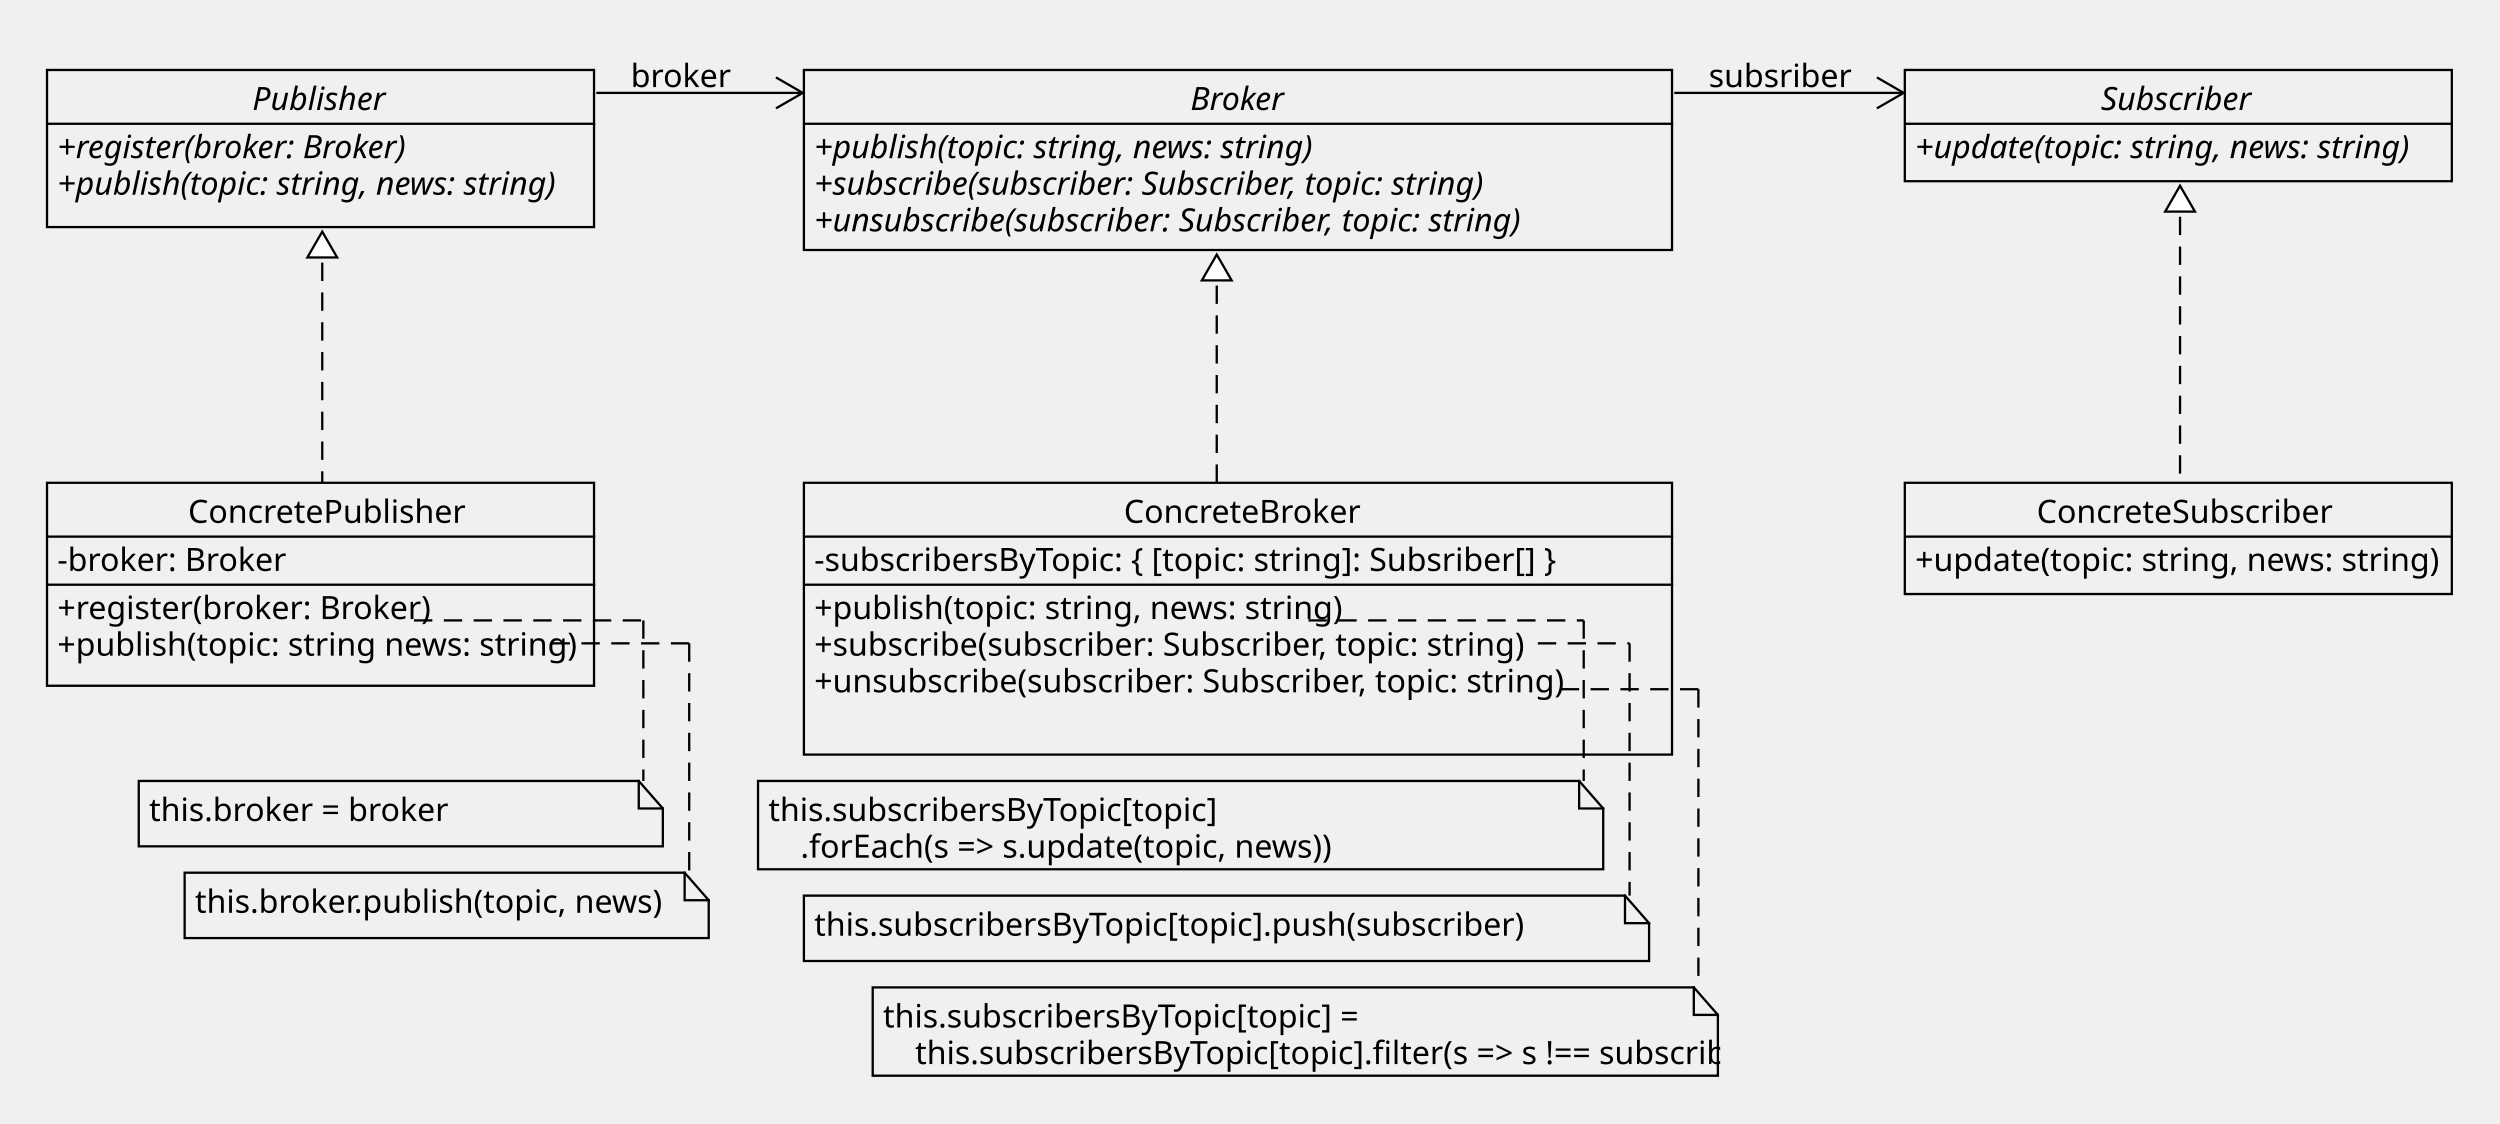
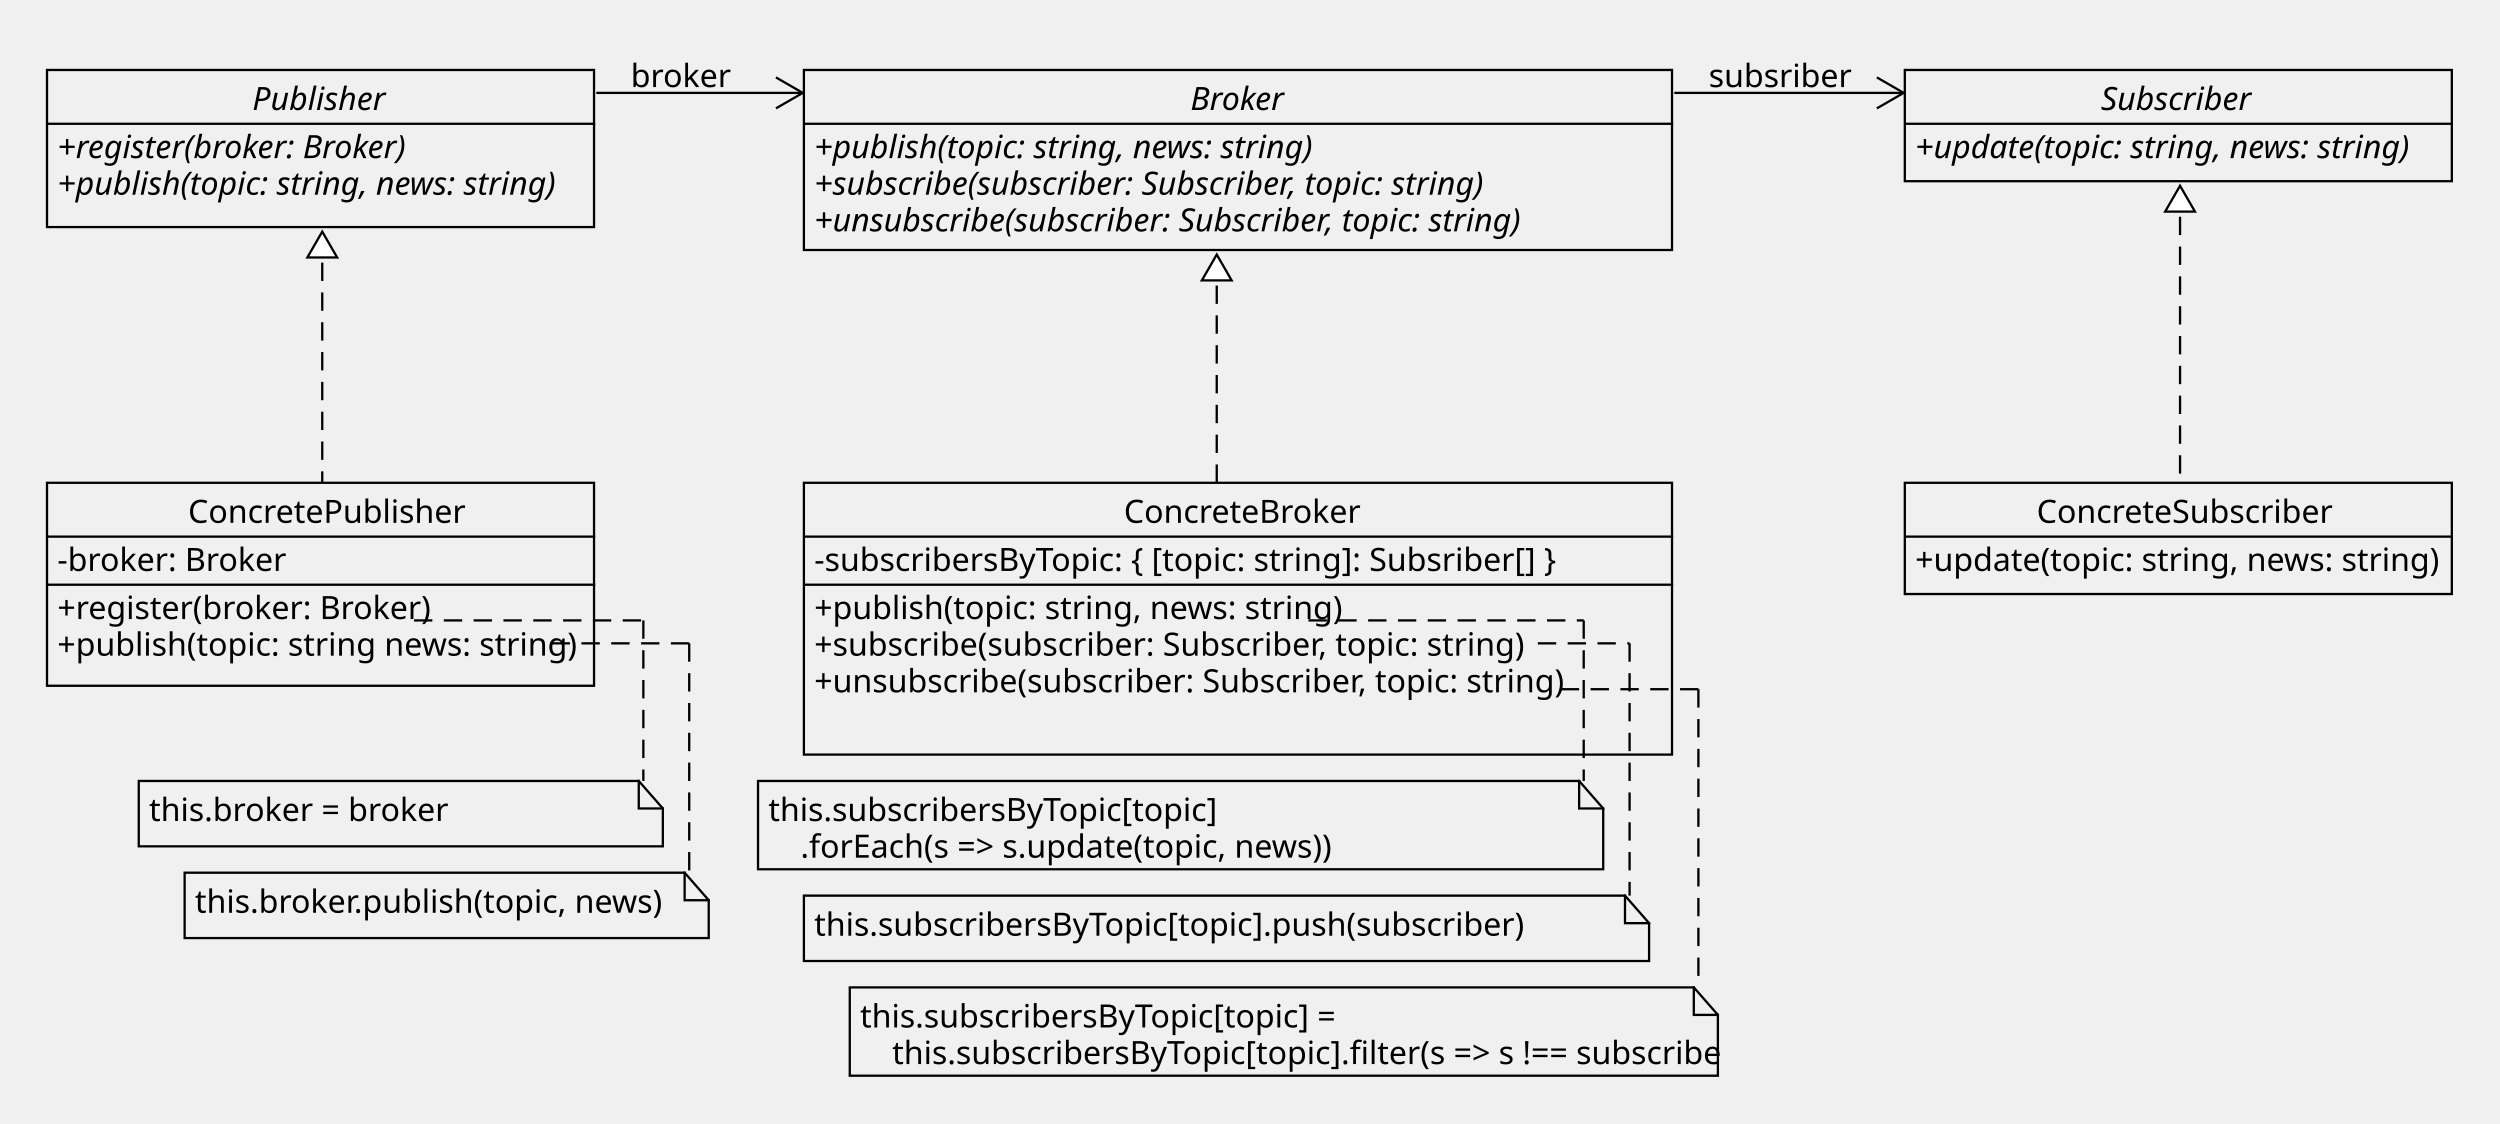
<svg xmlns="http://www.w3.org/2000/svg" fill-opacity="1" color-rendering="auto" color-interpolation="auto" text-rendering="auto" stroke="black" stroke-linecap="square" width="1090" stroke-miterlimit="10" shape-rendering="auto" stroke-opacity="1" fill="black" stroke-dasharray="none" font-weight="normal" stroke-width="1" viewBox="170 170 1090 490" height="490" font-family="'Dialog'" font-style="normal" stroke-linejoin="miter" font-size="12px" stroke-dashoffset="0" image-rendering="auto">
  <defs id="genericDefs" />
  <g>
    <defs id="defs1">
      <clipPath clipPathUnits="userSpaceOnUse" id="clipPath1">
        <path d="M0 0 L2147483647 0 L2147483647 2147483647 L0 2147483647 L0 0 Z" />
      </clipPath>
      <clipPath clipPathUnits="userSpaceOnUse" id="clipPath2">
-         <path d="M0 0 L0 40 L370 40 L370 0 Z" />
+         <path d="M0 0 L0 40 L380 40 L380 0 Z" />
      </clipPath>
      <clipPath clipPathUnits="userSpaceOnUse" id="clipPath3">
        <path d="M0 0 L0 30 L370 30 L370 0 Z" />
      </clipPath>
      <clipPath clipPathUnits="userSpaceOnUse" id="clipPath4">
+         <path d="M0 0 L0 40 L370 40 L370 0 Z" />
+       </clipPath>
+       <clipPath clipPathUnits="userSpaceOnUse" id="clipPath5">
        <path d="M0 0 L0 30 L70 30 L70 0 Z" />
      </clipPath>
-       <clipPath clipPathUnits="userSpaceOnUse" id="clipPath5">
+       <clipPath clipPathUnits="userSpaceOnUse" id="clipPath6">
        <path d="M0 0 L0 30 L230 30 L230 0 Z" />
      </clipPath>
-       <clipPath clipPathUnits="userSpaceOnUse" id="clipPath6">
+       <clipPath clipPathUnits="userSpaceOnUse" id="clipPath7">
        <path d="M0 0 L0 120 L380 120 L380 0 Z" />
      </clipPath>
-       <clipPath clipPathUnits="userSpaceOnUse" id="clipPath7">
+       <clipPath clipPathUnits="userSpaceOnUse" id="clipPath8">
        <path d="M0 0 L0 80 L380 80 L380 0 Z" />
      </clipPath>
-       <clipPath clipPathUnits="userSpaceOnUse" id="clipPath8">
+       <clipPath clipPathUnits="userSpaceOnUse" id="clipPath9">
        <path d="M0 0 L0 30 L60 30 L60 0 Z" />
      </clipPath>
-       <clipPath clipPathUnits="userSpaceOnUse" id="clipPath9">
+       <clipPath clipPathUnits="userSpaceOnUse" id="clipPath10">
        <path d="M0 0 L0 70 L240 70 L240 0 Z" />
      </clipPath>
-       <clipPath clipPathUnits="userSpaceOnUse" id="clipPath10">
+       <clipPath clipPathUnits="userSpaceOnUse" id="clipPath11">
        <path d="M0 0 L0 90 L240 90 L240 0 Z" />
      </clipPath>
-       <clipPath clipPathUnits="userSpaceOnUse" id="clipPath11">
+       <clipPath clipPathUnits="userSpaceOnUse" id="clipPath12">
        <path d="M0 0 L0 50 L240 50 L240 0 Z" />
      </clipPath>
-       <clipPath clipPathUnits="userSpaceOnUse" id="clipPath12">
+       <clipPath clipPathUnits="userSpaceOnUse" id="clipPath13">
        <path d="M0 0 L0 30 L90 30 L90 0 Z" />
      </clipPath>
-       <clipPath clipPathUnits="userSpaceOnUse" id="clipPath13">
+       <clipPath clipPathUnits="userSpaceOnUse" id="clipPath14">
        <path d="M0 0 L0 160 L30 160 L30 0 Z" />
      </clipPath>
-       <clipPath clipPathUnits="userSpaceOnUse" id="clipPath14">
+       <clipPath clipPathUnits="userSpaceOnUse" id="clipPath15">
        <path d="M0 0 L0 140 L30 140 L30 0 Z" />
      </clipPath>
-       <clipPath clipPathUnits="userSpaceOnUse" id="clipPath15">
+       <clipPath clipPathUnits="userSpaceOnUse" id="clipPath16">
        <path d="M0 0 L0 30 L150 30 L150 0 Z" />
      </clipPath>
-       <clipPath clipPathUnits="userSpaceOnUse" id="clipPath16">
+       <clipPath clipPathUnits="userSpaceOnUse" id="clipPath17">
        <path d="M0 0 L0 100 L30 100 L30 0 Z" />
      </clipPath>
-       <clipPath clipPathUnits="userSpaceOnUse" id="clipPath17">
+       <clipPath clipPathUnits="userSpaceOnUse" id="clipPath18">
        <path d="M0 0 L0 30 L130 30 L130 0 Z" />
      </clipPath>
-       <clipPath clipPathUnits="userSpaceOnUse" id="clipPath18">
+       <clipPath clipPathUnits="userSpaceOnUse" id="clipPath19">
        <path d="M0 0 L0 130 L30 130 L30 0 Z" />
      </clipPath>
-       <clipPath clipPathUnits="userSpaceOnUse" id="clipPath19">
+       <clipPath clipPathUnits="userSpaceOnUse" id="clipPath20">
        <path d="M0 0 L0 30 L120 30 L120 0 Z" />
      </clipPath>
    </defs>
-     <g fill="rgb(255,255,255)" fill-opacity="0" transform="translate(550,600)" stroke-opacity="0" stroke="rgb(255,255,255)">
-       <path d="M0.5 0.5 L358.5 0.5 L369 12.5 L369 39 L0.5 39 Z" stroke="none" clip-path="url(#clipPath2)" />
-     </g>
-     <g transform="translate(550,600)">
-       <path fill="none" d="M0.5 0.5 L358.5 0.5 L369 12.5 L369 39 L0.5 39 Z" clip-path="url(#clipPath2)" />
-       <path fill="none" d="M358.5 0.5 L358.5 12.5 L369 12.5" clip-path="url(#clipPath2)" />
+     <g fill="rgb(255,255,255)" fill-opacity="0" transform="translate(540,600)" stroke-opacity="0" stroke="rgb(255,255,255)">
+       <path d="M0.5 0.5 L368.5 0.5 L379 12.5 L379 39 L0.5 39 Z" stroke="none" clip-path="url(#clipPath2)" />
+     </g>
+     <g transform="translate(540,600)">
+       <path fill="none" d="M0.5 0.5 L368.5 0.5 L379 12.5 L379 39 L0.5 39 Z" clip-path="url(#clipPath2)" />
+       <path fill="none" d="M368.5 0.5 L368.5 12.5 L379 12.5" clip-path="url(#clipPath2)" />
      <text x="5" font-size="14px" y="17.969" clip-path="url(#clipPath2)" font-family="sans-serif" stroke="none" xml:space="preserve">this.subscribersByTopic[topic] =</text>
      <text x="5" font-size="14px" y="33.938" clip-path="url(#clipPath2)" font-family="sans-serif" stroke="none" xml:space="preserve"> this.subscribersByTopic[topic].filter(s =&gt; s !== subscriber)</text>
    </g>
    <g fill="rgb(255,255,255)" fill-opacity="0" transform="translate(520,560)" stroke-opacity="0" stroke="rgb(255,255,255)">
      <path d="M0.5 0.5 L358.5 0.5 L369 12.5 L369 29 L0.5 29 Z" stroke="none" clip-path="url(#clipPath3)" />
    </g>
    <g transform="translate(520,560)">
      <path fill="none" d="M0.5 0.5 L358.5 0.5 L369 12.5 L369 29 L0.5 29 Z" clip-path="url(#clipPath3)" />
      <path fill="none" d="M358.5 0.5 L358.5 12.5 L369 12.5" clip-path="url(#clipPath3)" />
      <text x="5" font-size="14px" y="17.969" clip-path="url(#clipPath3)" font-family="sans-serif" stroke="none" xml:space="preserve">this.subscribersByTopic[topic].push(subscriber)</text>
    </g>
    <g fill="rgb(255,255,255)" fill-opacity="0" transform="translate(500,510)" stroke-opacity="0" stroke="rgb(255,255,255)">
-       <path d="M0.5 0.5 L358.5 0.5 L369 12.5 L369 39 L0.5 39 Z" stroke="none" clip-path="url(#clipPath2)" />
+       <path d="M0.5 0.5 L358.5 0.5 L369 12.5 L369 39 L0.5 39 Z" stroke="none" clip-path="url(#clipPath4)" />
    </g>
    <g transform="translate(500,510)">
-       <path fill="none" d="M0.5 0.5 L358.5 0.5 L369 12.5 L369 39 L0.5 39 Z" clip-path="url(#clipPath2)" />
-       <path fill="none" d="M358.5 0.5 L358.5 12.5 L369 12.5" clip-path="url(#clipPath2)" />
-       <text x="5" font-size="14px" y="17.969" clip-path="url(#clipPath2)" font-family="sans-serif" stroke="none" xml:space="preserve">this.subscribersByTopic[topic]</text>
-       <text x="5" font-size="14px" y="33.938" clip-path="url(#clipPath2)" font-family="sans-serif" stroke="none" xml:space="preserve"> .forEach(s =&gt; s.update(topic, news))</text>
+       <path fill="none" d="M0.5 0.5 L358.5 0.5 L369 12.5 L369 39 L0.5 39 Z" clip-path="url(#clipPath4)" />
+       <path fill="none" d="M358.5 0.5 L358.5 12.5 L369 12.5" clip-path="url(#clipPath4)" />
+       <text x="5" font-size="14px" y="17.969" clip-path="url(#clipPath4)" font-family="sans-serif" stroke="none" xml:space="preserve">this.subscribersByTopic[topic]</text>
+       <text x="5" font-size="14px" y="33.938" clip-path="url(#clipPath4)" font-family="sans-serif" stroke="none" xml:space="preserve"> .forEach(s =&gt; s.update(topic, news))</text>
    </g>
    <g font-family="sans-serif" font-size="14px" transform="translate(910,190)">
-       <text x="5" xml:space="preserve" y="17.969" clip-path="url(#clipPath4)" stroke="none">subsriber</text>
+       <text x="5" xml:space="preserve" y="17.969" clip-path="url(#clipPath5)" stroke="none">subsriber</text>
    </g>
    <g fill="rgb(255,255,255)" fill-opacity="0" transform="translate(250,550)" stroke-opacity="0" stroke="rgb(255,255,255)">
-       <path d="M0.5 0.5 L218.5 0.5 L229 12.5 L229 29 L0.5 29 Z" stroke="none" clip-path="url(#clipPath5)" />
+       <path d="M0.5 0.5 L218.5 0.5 L229 12.5 L229 29 L0.5 29 Z" stroke="none" clip-path="url(#clipPath6)" />
    </g>
    <g transform="translate(250,550)">
-       <path fill="none" d="M0.5 0.5 L218.5 0.5 L229 12.5 L229 29 L0.5 29 Z" clip-path="url(#clipPath5)" />
-       <path fill="none" d="M218.5 0.5 L218.5 12.5 L229 12.5" clip-path="url(#clipPath5)" />
-       <text x="5" font-size="14px" y="17.969" clip-path="url(#clipPath5)" font-family="sans-serif" stroke="none" xml:space="preserve">this.broker.publish(topic, news)</text>
+       <path fill="none" d="M0.5 0.5 L218.5 0.5 L229 12.5 L229 29 L0.5 29 Z" clip-path="url(#clipPath6)" />
+       <path fill="none" d="M218.5 0.5 L218.5 12.5 L229 12.5" clip-path="url(#clipPath6)" />
+       <text x="5" font-size="14px" y="17.969" clip-path="url(#clipPath6)" font-family="sans-serif" stroke="none" xml:space="preserve">this.broker.publish(topic, news)</text>
    </g>
    <g fill="rgb(255,255,255)" fill-opacity="0" transform="translate(520,380)" stroke-opacity="0" stroke="rgb(255,255,255)">
-       <rect x="0.5" width="378.5" height="118.5" y="0.5" clip-path="url(#clipPath6)" stroke="none" />
+       <rect x="0.5" width="378.5" height="118.5" y="0.5" clip-path="url(#clipPath7)" stroke="none" />
    </g>
    <g transform="translate(520,380)">
-       <rect fill="none" x="0.5" width="378.5" height="118.5" y="0.5" clip-path="url(#clipPath6)" />
-       <text x="140" font-size="14px" y="17.969" clip-path="url(#clipPath6)" font-family="sans-serif" stroke="none" xml:space="preserve">ConcreteBroker</text>
-       <path fill="none" d="M1 23.969 L379 23.969" clip-path="url(#clipPath6)" />
-       <text x="5" font-size="14px" y="38.938" clip-path="url(#clipPath6)" font-family="sans-serif" stroke="none" xml:space="preserve">-subscribersByTopic: { [topic: string]: Subsriber[] }</text>
-       <path fill="none" d="M1 44.938 L379 44.938" clip-path="url(#clipPath6)" />
-       <text x="5" font-size="14px" y="59.906" clip-path="url(#clipPath6)" font-family="sans-serif" stroke="none" xml:space="preserve">+publish(topic: string, news: string)</text>
-       <text x="5" font-size="14px" y="75.875" clip-path="url(#clipPath6)" font-family="sans-serif" stroke="none" xml:space="preserve">+subscribe(subscriber: Subscriber, topic: string)</text>
-       <text x="5" font-size="14px" y="91.844" clip-path="url(#clipPath6)" font-family="sans-serif" stroke="none" xml:space="preserve">+unsubscribe(subscriber: Subscriber, topic: string)</text>
+       <rect fill="none" x="0.5" width="378.5" height="118.5" y="0.5" clip-path="url(#clipPath7)" />
+       <text x="140" font-size="14px" y="17.969" clip-path="url(#clipPath7)" font-family="sans-serif" stroke="none" xml:space="preserve">ConcreteBroker</text>
+       <path fill="none" d="M1 23.969 L379 23.969" clip-path="url(#clipPath7)" />
+       <text x="5" font-size="14px" y="38.938" clip-path="url(#clipPath7)" font-family="sans-serif" stroke="none" xml:space="preserve">-subscribersByTopic: { [topic: string]: Subsriber[] }</text>
+       <path fill="none" d="M1 44.938 L379 44.938" clip-path="url(#clipPath7)" />
+       <text x="5" font-size="14px" y="59.906" clip-path="url(#clipPath7)" font-family="sans-serif" stroke="none" xml:space="preserve">+publish(topic: string, news: string)</text>
+       <text x="5" font-size="14px" y="75.875" clip-path="url(#clipPath7)" font-family="sans-serif" stroke="none" xml:space="preserve">+subscribe(subscriber: Subscriber, topic: string)</text>
+       <text x="5" font-size="14px" y="91.844" clip-path="url(#clipPath7)" font-family="sans-serif" stroke="none" xml:space="preserve">+unsubscribe(subscriber: Subscriber, topic: string)</text>
    </g>
    <g fill="rgb(255,255,255)" fill-opacity="0" transform="translate(520,200)" stroke-opacity="0" stroke="rgb(255,255,255)">
-       <rect x="0.5" width="378.5" height="78.5" y="0.5" clip-path="url(#clipPath7)" stroke="none" />
+       <rect x="0.5" width="378.5" height="78.5" y="0.5" clip-path="url(#clipPath8)" stroke="none" />
    </g>
    <g transform="translate(520,200)">
-       <rect fill="none" x="0.5" width="378.5" height="78.5" y="0.5" clip-path="url(#clipPath7)" />
-       <text x="169" font-size="14px" y="17.969" clip-path="url(#clipPath7)" font-family="sans-serif" font-style="italic" stroke="none" xml:space="preserve">Broker</text>
-       <path fill="none" d="M1 23.969 L379 23.969" clip-path="url(#clipPath7)" />
-       <text x="5" font-size="14px" y="38.938" clip-path="url(#clipPath7)" font-family="sans-serif" font-style="italic" stroke="none" xml:space="preserve">+publish(topic: string, news: string)</text>
-       <text x="5" font-size="14px" y="54.906" clip-path="url(#clipPath7)" font-family="sans-serif" font-style="italic" stroke="none" xml:space="preserve">+subscribe(subscriber: Subscriber, topic: string)</text>
-       <text x="5" font-size="14px" y="70.875" clip-path="url(#clipPath7)" font-family="sans-serif" font-style="italic" stroke="none" xml:space="preserve">+unsubscribe(subscriber: Subscriber, topic: string)</text>
+       <rect fill="none" x="0.5" width="378.5" height="78.5" y="0.5" clip-path="url(#clipPath8)" />
+       <text x="169" font-size="14px" y="17.969" clip-path="url(#clipPath8)" font-family="sans-serif" font-style="italic" stroke="none" xml:space="preserve">Broker</text>
+       <path fill="none" d="M1 23.969 L379 23.969" clip-path="url(#clipPath8)" />
+       <text x="5" font-size="14px" y="38.938" clip-path="url(#clipPath8)" font-family="sans-serif" font-style="italic" stroke="none" xml:space="preserve">+publish(topic: string, news: string)</text>
+       <text x="5" font-size="14px" y="54.906" clip-path="url(#clipPath8)" font-family="sans-serif" font-style="italic" stroke="none" xml:space="preserve">+subscribe(subscriber: Subscriber, topic: string)</text>
+       <text x="5" font-size="14px" y="70.875" clip-path="url(#clipPath8)" font-family="sans-serif" font-style="italic" stroke="none" xml:space="preserve">+unsubscribe(subscriber: Subscriber, topic: string)</text>
    </g>
    <g font-family="sans-serif" font-size="14px" transform="translate(440,190)">
-       <text x="5" xml:space="preserve" y="17.969" clip-path="url(#clipPath8)" stroke="none">broker</text>
+       <text x="5" xml:space="preserve" y="17.969" clip-path="url(#clipPath9)" stroke="none">broker</text>
    </g>
    <g fill="rgb(255,255,255)" fill-opacity="0" transform="translate(190,200)" stroke-opacity="0" stroke="rgb(255,255,255)">
-       <rect x="0.5" width="238.5" height="68.5" y="0.5" clip-path="url(#clipPath9)" stroke="none" />
+       <rect x="0.5" width="238.5" height="68.5" y="0.5" clip-path="url(#clipPath10)" stroke="none" />
    </g>
    <g transform="translate(190,200)">
-       <rect fill="none" x="0.5" width="238.5" height="68.5" y="0.5" clip-path="url(#clipPath9)" />
-       <text x="90" font-size="14px" y="17.969" clip-path="url(#clipPath9)" font-family="sans-serif" font-style="italic" stroke="none" xml:space="preserve">Publisher</text>
-       <path fill="none" d="M1 23.969 L239 23.969" clip-path="url(#clipPath9)" />
-       <text x="5" font-size="14px" y="38.938" clip-path="url(#clipPath9)" font-family="sans-serif" font-style="italic" stroke="none" xml:space="preserve">+register(broker: Broker)</text>
-       <text x="5" font-size="14px" y="54.906" clip-path="url(#clipPath9)" font-family="sans-serif" font-style="italic" stroke="none" xml:space="preserve">+publish(topic: string, news: string)</text>
+       <rect fill="none" x="0.5" width="238.5" height="68.5" y="0.5" clip-path="url(#clipPath10)" />
+       <text x="90" font-size="14px" y="17.969" clip-path="url(#clipPath10)" font-family="sans-serif" font-style="italic" stroke="none" xml:space="preserve">Publisher</text>
+       <path fill="none" d="M1 23.969 L239 23.969" clip-path="url(#clipPath10)" />
+       <text x="5" font-size="14px" y="38.938" clip-path="url(#clipPath10)" font-family="sans-serif" font-style="italic" stroke="none" xml:space="preserve">+register(broker: Broker)</text>
+       <text x="5" font-size="14px" y="54.906" clip-path="url(#clipPath10)" font-family="sans-serif" font-style="italic" stroke="none" xml:space="preserve">+publish(topic: string, news: string)</text>
    </g>
    <g fill="rgb(255,255,255)" fill-opacity="0" transform="translate(230,510)" stroke-opacity="0" stroke="rgb(255,255,255)">
-       <path d="M0.5 0.5 L218.5 0.5 L229 12.5 L229 29 L0.5 29 Z" stroke="none" clip-path="url(#clipPath5)" />
+       <path d="M0.5 0.5 L218.5 0.5 L229 12.5 L229 29 L0.5 29 Z" stroke="none" clip-path="url(#clipPath6)" />
    </g>
    <g transform="translate(230,510)">
-       <path fill="none" d="M0.5 0.5 L218.5 0.5 L229 12.5 L229 29 L0.5 29 Z" clip-path="url(#clipPath5)" />
-       <path fill="none" d="M218.5 0.5 L218.5 12.5 L229 12.5" clip-path="url(#clipPath5)" />
-       <text x="5" font-size="14px" y="17.969" clip-path="url(#clipPath5)" font-family="sans-serif" stroke="none" xml:space="preserve">this.broker = broker</text>
+       <path fill="none" d="M0.5 0.5 L218.5 0.5 L229 12.5 L229 29 L0.5 29 Z" clip-path="url(#clipPath6)" />
+       <path fill="none" d="M218.5 0.5 L218.5 12.5 L229 12.5" clip-path="url(#clipPath6)" />
+       <text x="5" font-size="14px" y="17.969" clip-path="url(#clipPath6)" font-family="sans-serif" stroke="none" xml:space="preserve">this.broker = broker</text>
    </g>
    <g fill="rgb(255,255,255)" fill-opacity="0" transform="translate(190,380)" stroke-opacity="0" stroke="rgb(255,255,255)">
-       <rect x="0.5" width="238.5" height="88.5" y="0.5" clip-path="url(#clipPath10)" stroke="none" />
+       <rect x="0.5" width="238.5" height="88.5" y="0.5" clip-path="url(#clipPath11)" stroke="none" />
    </g>
    <g transform="translate(190,380)">
-       <rect fill="none" x="0.5" width="238.5" height="88.5" y="0.5" clip-path="url(#clipPath10)" />
-       <text x="62" font-size="14px" y="17.969" clip-path="url(#clipPath10)" font-family="sans-serif" stroke="none" xml:space="preserve">ConcretePublisher</text>
-       <path fill="none" d="M1 23.969 L239 23.969" clip-path="url(#clipPath10)" />
-       <text x="5" font-size="14px" y="38.938" clip-path="url(#clipPath10)" font-family="sans-serif" stroke="none" xml:space="preserve">-broker: Broker</text>
-       <path fill="none" d="M1 44.938 L239 44.938" clip-path="url(#clipPath10)" />
-       <text x="5" font-size="14px" y="59.906" clip-path="url(#clipPath10)" font-family="sans-serif" stroke="none" xml:space="preserve">+register(broker: Broker)</text>
-       <text x="5" font-size="14px" y="75.875" clip-path="url(#clipPath10)" font-family="sans-serif" stroke="none" xml:space="preserve">+publish(topic: string news: string)</text>
+       <rect fill="none" x="0.5" width="238.5" height="88.5" y="0.5" clip-path="url(#clipPath11)" />
+       <text x="62" font-size="14px" y="17.969" clip-path="url(#clipPath11)" font-family="sans-serif" stroke="none" xml:space="preserve">ConcretePublisher</text>
+       <path fill="none" d="M1 23.969 L239 23.969" clip-path="url(#clipPath11)" />
+       <text x="5" font-size="14px" y="38.938" clip-path="url(#clipPath11)" font-family="sans-serif" stroke="none" xml:space="preserve">-broker: Broker</text>
+       <path fill="none" d="M1 44.938 L239 44.938" clip-path="url(#clipPath11)" />
+       <text x="5" font-size="14px" y="59.906" clip-path="url(#clipPath11)" font-family="sans-serif" stroke="none" xml:space="preserve">+register(broker: Broker)</text>
+       <text x="5" font-size="14px" y="75.875" clip-path="url(#clipPath11)" font-family="sans-serif" stroke="none" xml:space="preserve">+publish(topic: string news: string)</text>
    </g>
    <g fill="rgb(255,255,255)" fill-opacity="0" transform="translate(1000,380)" stroke-opacity="0" stroke="rgb(255,255,255)">
-       <rect x="0.5" width="238.5" height="48.5" y="0.5" clip-path="url(#clipPath11)" stroke="none" />
+       <rect x="0.5" width="238.5" height="48.5" y="0.5" clip-path="url(#clipPath12)" stroke="none" />
    </g>
    <g transform="translate(1000,380)">
-       <rect fill="none" x="0.5" width="238.5" height="48.5" y="0.5" clip-path="url(#clipPath11)" />
-       <text x="58" font-size="14px" y="17.969" clip-path="url(#clipPath11)" font-family="sans-serif" stroke="none" xml:space="preserve">ConcreteSubscriber</text>
-       <path fill="none" d="M1 23.969 L239 23.969" clip-path="url(#clipPath11)" />
-       <text x="5" font-size="14px" y="38.938" clip-path="url(#clipPath11)" font-family="sans-serif" stroke="none" xml:space="preserve">+update(topic: string, news: string)</text>
+       <rect fill="none" x="0.5" width="238.5" height="48.5" y="0.5" clip-path="url(#clipPath12)" />
+       <text x="58" font-size="14px" y="17.969" clip-path="url(#clipPath12)" font-family="sans-serif" stroke="none" xml:space="preserve">ConcreteSubscriber</text>
+       <path fill="none" d="M1 23.969 L239 23.969" clip-path="url(#clipPath12)" />
+       <text x="5" font-size="14px" y="38.938" clip-path="url(#clipPath12)" font-family="sans-serif" stroke="none" xml:space="preserve">+update(topic: string, news: string)</text>
    </g>
    <g fill="rgb(255,255,255)" fill-opacity="0" transform="translate(1000,200)" stroke-opacity="0" stroke="rgb(255,255,255)">
-       <rect x="0.5" width="238.5" height="48.5" y="0.5" clip-path="url(#clipPath11)" stroke="none" />
+       <rect x="0.5" width="238.5" height="48.5" y="0.5" clip-path="url(#clipPath12)" stroke="none" />
    </g>
    <g transform="translate(1000,200)">
-       <rect fill="none" x="0.5" width="238.5" height="48.5" y="0.5" clip-path="url(#clipPath11)" />
-       <text x="86" font-size="14px" y="17.969" clip-path="url(#clipPath11)" font-family="sans-serif" font-style="italic" stroke="none" xml:space="preserve">Subscriber</text>
-       <path fill="none" d="M1 23.969 L239 23.969" clip-path="url(#clipPath11)" />
-       <text x="5" font-size="14px" y="38.938" clip-path="url(#clipPath11)" font-family="sans-serif" font-style="italic" stroke="none" xml:space="preserve">+update(topic: string, news: string)</text>
+       <rect fill="none" x="0.5" width="238.5" height="48.5" y="0.5" clip-path="url(#clipPath12)" />
+       <text x="86" font-size="14px" y="17.969" clip-path="url(#clipPath12)" font-family="sans-serif" font-style="italic" stroke="none" xml:space="preserve">Subscriber</text>
+       <path fill="none" d="M1 23.969 L239 23.969" clip-path="url(#clipPath12)" />
+       <text x="5" font-size="14px" y="38.938" clip-path="url(#clipPath12)" font-family="sans-serif" font-style="italic" stroke="none" xml:space="preserve">+update(topic: string, news: string)</text>
    </g>
    <g stroke-dasharray="8,5" stroke-miterlimit="5" transform="translate(840,460)" stroke-linecap="butt">
-       <path fill="none" d="M10.5 10.5 L70.5 10.5" clip-path="url(#clipPath12)" />
+       <path fill="none" d="M10.5 10.5 L70.5 10.5" clip-path="url(#clipPath13)" />
    </g>
    <g stroke-dasharray="8,5" stroke-miterlimit="5" transform="translate(900,460)" stroke-linecap="butt">
-       <path fill="none" d="M10.5 10.5 L10.5 140.5" clip-path="url(#clipPath13)" />
+       <path fill="none" d="M10.5 10.5 L10.5 140.5" clip-path="url(#clipPath14)" />
    </g>
    <g stroke-dasharray="8,5" stroke-miterlimit="5" transform="translate(830,440)" stroke-linecap="butt">
-       <path fill="none" d="M10.5 10.5 L50.5 10.5" clip-path="url(#clipPath4)" />
+       <path fill="none" d="M10.5 10.5 L50.5 10.5" clip-path="url(#clipPath5)" />
    </g>
    <g stroke-dasharray="8,5" stroke-miterlimit="5" transform="translate(870,440)" stroke-linecap="butt">
-       <path fill="none" d="M10.5 10.5 L10.5 120.5" clip-path="url(#clipPath14)" />
+       <path fill="none" d="M10.5 10.5 L10.5 120.5" clip-path="url(#clipPath15)" />
    </g>
    <g stroke-dasharray="8,5" stroke-miterlimit="5" transform="translate(730,430)" stroke-linecap="butt">
-       <path fill="none" d="M10.5 10.5 L130.5 10.5" clip-path="url(#clipPath15)" />
+       <path fill="none" d="M10.5 10.5 L130.5 10.5" clip-path="url(#clipPath16)" />
    </g>
    <g stroke-dasharray="8,5" stroke-miterlimit="5" transform="translate(850,430)" stroke-linecap="butt">
-       <path fill="none" d="M10.5 10.5 L10.5 80.5" clip-path="url(#clipPath16)" />
+       <path fill="none" d="M10.5 10.5 L10.5 80.5" clip-path="url(#clipPath17)" />
    </g>
    <g stroke-dasharray="8,5" stroke-miterlimit="5" transform="translate(300,260)" stroke-linecap="butt">
-       <path fill="none" d="M10.5 11.5 L10.5 120.5" clip-path="url(#clipPath14)" />
+       <path fill="none" d="M10.5 11.5 L10.5 120.5" clip-path="url(#clipPath15)" />
+       <path fill="white" d="M4 22.258 L10.5 11 L17 22.258 Z" clip-path="url(#clipPath15)" stroke="none" />
+       <path fill="none" stroke-miterlimit="10" stroke-dasharray="none" d="M4 22.258 L10.5 11 L17 22.258 Z" clip-path="url(#clipPath15)" stroke-linecap="square" />
+     </g>
+     <g transform="translate(890,200)">
+       <path fill="none" d="M10.5 10.5 L109.5 10.5" clip-path="url(#clipPath18)" />
+       <path fill="none" d="M98.742 17 L110 10.5 L98.742 4" clip-path="url(#clipPath18)" />
+     </g>
+     <g stroke-dasharray="8,5" stroke-miterlimit="5" transform="translate(690,270)" stroke-linecap="butt">
+       <path fill="none" d="M10.5 11.5 L10.5 110.5" clip-path="url(#clipPath19)" />
+       <path fill="white" d="M4 22.258 L10.5 11 L17 22.258 Z" clip-path="url(#clipPath19)" stroke="none" />
+       <path fill="none" stroke-miterlimit="10" stroke-dasharray="none" d="M4 22.258 L10.5 11 L17 22.258 Z" clip-path="url(#clipPath19)" stroke-linecap="square" />
+     </g>
+     <g stroke-dasharray="8,5" stroke-miterlimit="5" transform="translate(460,440)" stroke-linecap="butt">
+       <path fill="none" d="M10.5 10.5 L10.5 110.5" clip-path="url(#clipPath19)" />
+     </g>
+     <g stroke-dasharray="8,5" stroke-miterlimit="5" transform="translate(400,440)" stroke-linecap="butt">
+       <path fill="none" d="M10.5 10.5 L70.5 10.5" clip-path="url(#clipPath13)" />
+     </g>
+     <g transform="translate(420,200)">
+       <path fill="none" d="M10.5 10.5 L99.5 10.5" clip-path="url(#clipPath20)" />
+       <path fill="none" d="M88.742 17 L100 10.5 L88.742 4" clip-path="url(#clipPath20)" />
+     </g>
+     <g stroke-dasharray="8,5" stroke-miterlimit="5" transform="translate(340,430)" stroke-linecap="butt">
+       <path fill="none" d="M10.5 10.5 L110.5 10.5" clip-path="url(#clipPath18)" />
+     </g>
+     <g stroke-dasharray="8,5" stroke-miterlimit="5" transform="translate(440,430)" stroke-linecap="butt">
+       <path fill="none" d="M10.5 10.5 L10.5 80.5" clip-path="url(#clipPath17)" />
+     </g>
+     <g stroke-dasharray="8,5" stroke-miterlimit="5" transform="translate(1110,240)" stroke-linecap="butt">
+       <path fill="none" d="M10.5 11.5 L10.5 140.5" clip-path="url(#clipPath14)" />
      <path fill="white" d="M4 22.258 L10.5 11 L17 22.258 Z" clip-path="url(#clipPath14)" stroke="none" />
      <path fill="none" stroke-miterlimit="10" stroke-dasharray="none" d="M4 22.258 L10.5 11 L17 22.258 Z" clip-path="url(#clipPath14)" stroke-linecap="square" />
    </g>
-     <g transform="translate(890,200)">
-       <path fill="none" d="M10.5 10.5 L109.5 10.5" clip-path="url(#clipPath17)" />
-       <path fill="none" d="M98.742 17 L110 10.5 L98.742 4" clip-path="url(#clipPath17)" />
-     </g>
-     <g stroke-dasharray="8,5" stroke-miterlimit="5" transform="translate(690,270)" stroke-linecap="butt">
-       <path fill="none" d="M10.5 11.5 L10.5 110.5" clip-path="url(#clipPath18)" />
-       <path fill="white" d="M4 22.258 L10.5 11 L17 22.258 Z" clip-path="url(#clipPath18)" stroke="none" />
-       <path fill="none" stroke-miterlimit="10" stroke-dasharray="none" d="M4 22.258 L10.5 11 L17 22.258 Z" clip-path="url(#clipPath18)" stroke-linecap="square" />
-     </g>
-     <g stroke-dasharray="8,5" stroke-miterlimit="5" transform="translate(460,440)" stroke-linecap="butt">
-       <path fill="none" d="M10.5 10.5 L10.5 110.5" clip-path="url(#clipPath18)" />
-     </g>
-     <g stroke-dasharray="8,5" stroke-miterlimit="5" transform="translate(400,440)" stroke-linecap="butt">
-       <path fill="none" d="M10.5 10.5 L70.5 10.5" clip-path="url(#clipPath12)" />
-     </g>
-     <g transform="translate(420,200)">
-       <path fill="none" d="M10.5 10.5 L99.5 10.5" clip-path="url(#clipPath19)" />
-       <path fill="none" d="M88.742 17 L100 10.5 L88.742 4" clip-path="url(#clipPath19)" />
-     </g>
-     <g stroke-dasharray="8,5" stroke-miterlimit="5" transform="translate(340,430)" stroke-linecap="butt">
-       <path fill="none" d="M10.5 10.5 L110.5 10.5" clip-path="url(#clipPath17)" />
-     </g>
-     <g stroke-dasharray="8,5" stroke-miterlimit="5" transform="translate(440,430)" stroke-linecap="butt">
-       <path fill="none" d="M10.5 10.5 L10.5 80.5" clip-path="url(#clipPath16)" />
-     </g>
-     <g stroke-dasharray="8,5" stroke-miterlimit="5" transform="translate(1110,240)" stroke-linecap="butt">
-       <path fill="none" d="M10.5 11.5 L10.5 140.5" clip-path="url(#clipPath13)" />
-       <path fill="white" d="M4 22.258 L10.5 11 L17 22.258 Z" clip-path="url(#clipPath13)" stroke="none" />
-       <path fill="none" stroke-miterlimit="10" stroke-dasharray="none" d="M4 22.258 L10.5 11 L17 22.258 Z" clip-path="url(#clipPath13)" stroke-linecap="square" />
-     </g>
  </g>
</svg>
